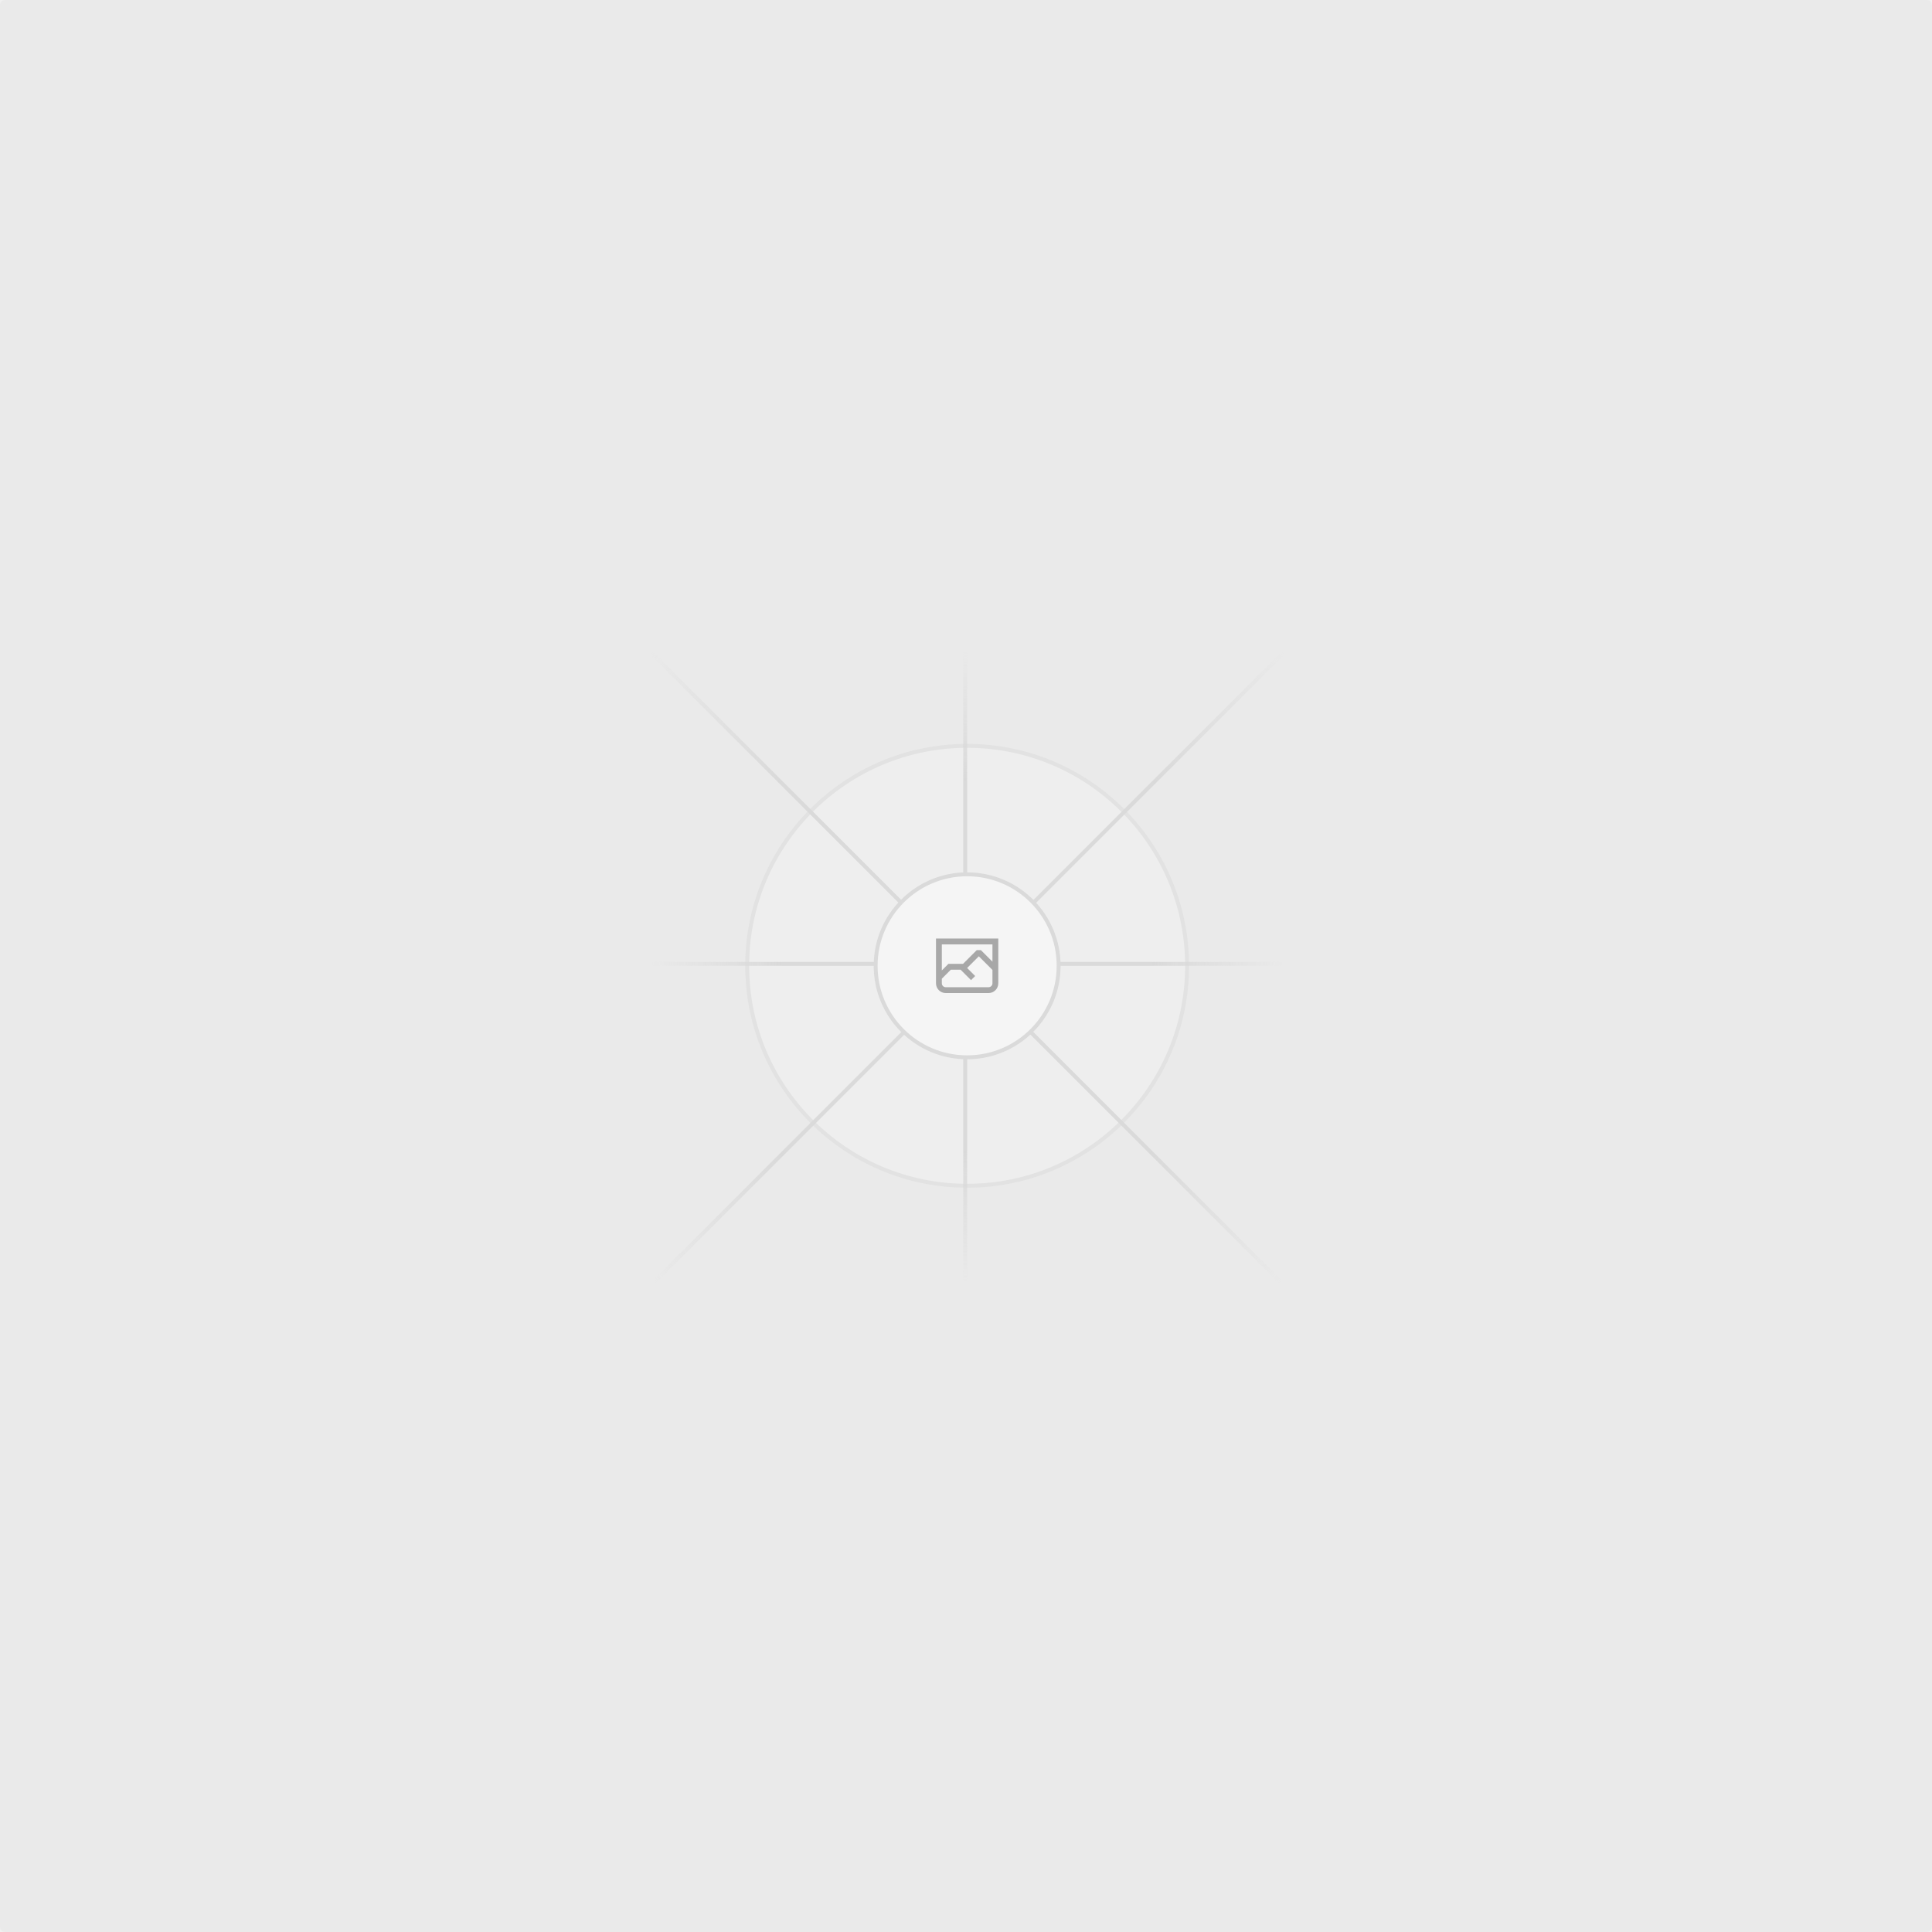
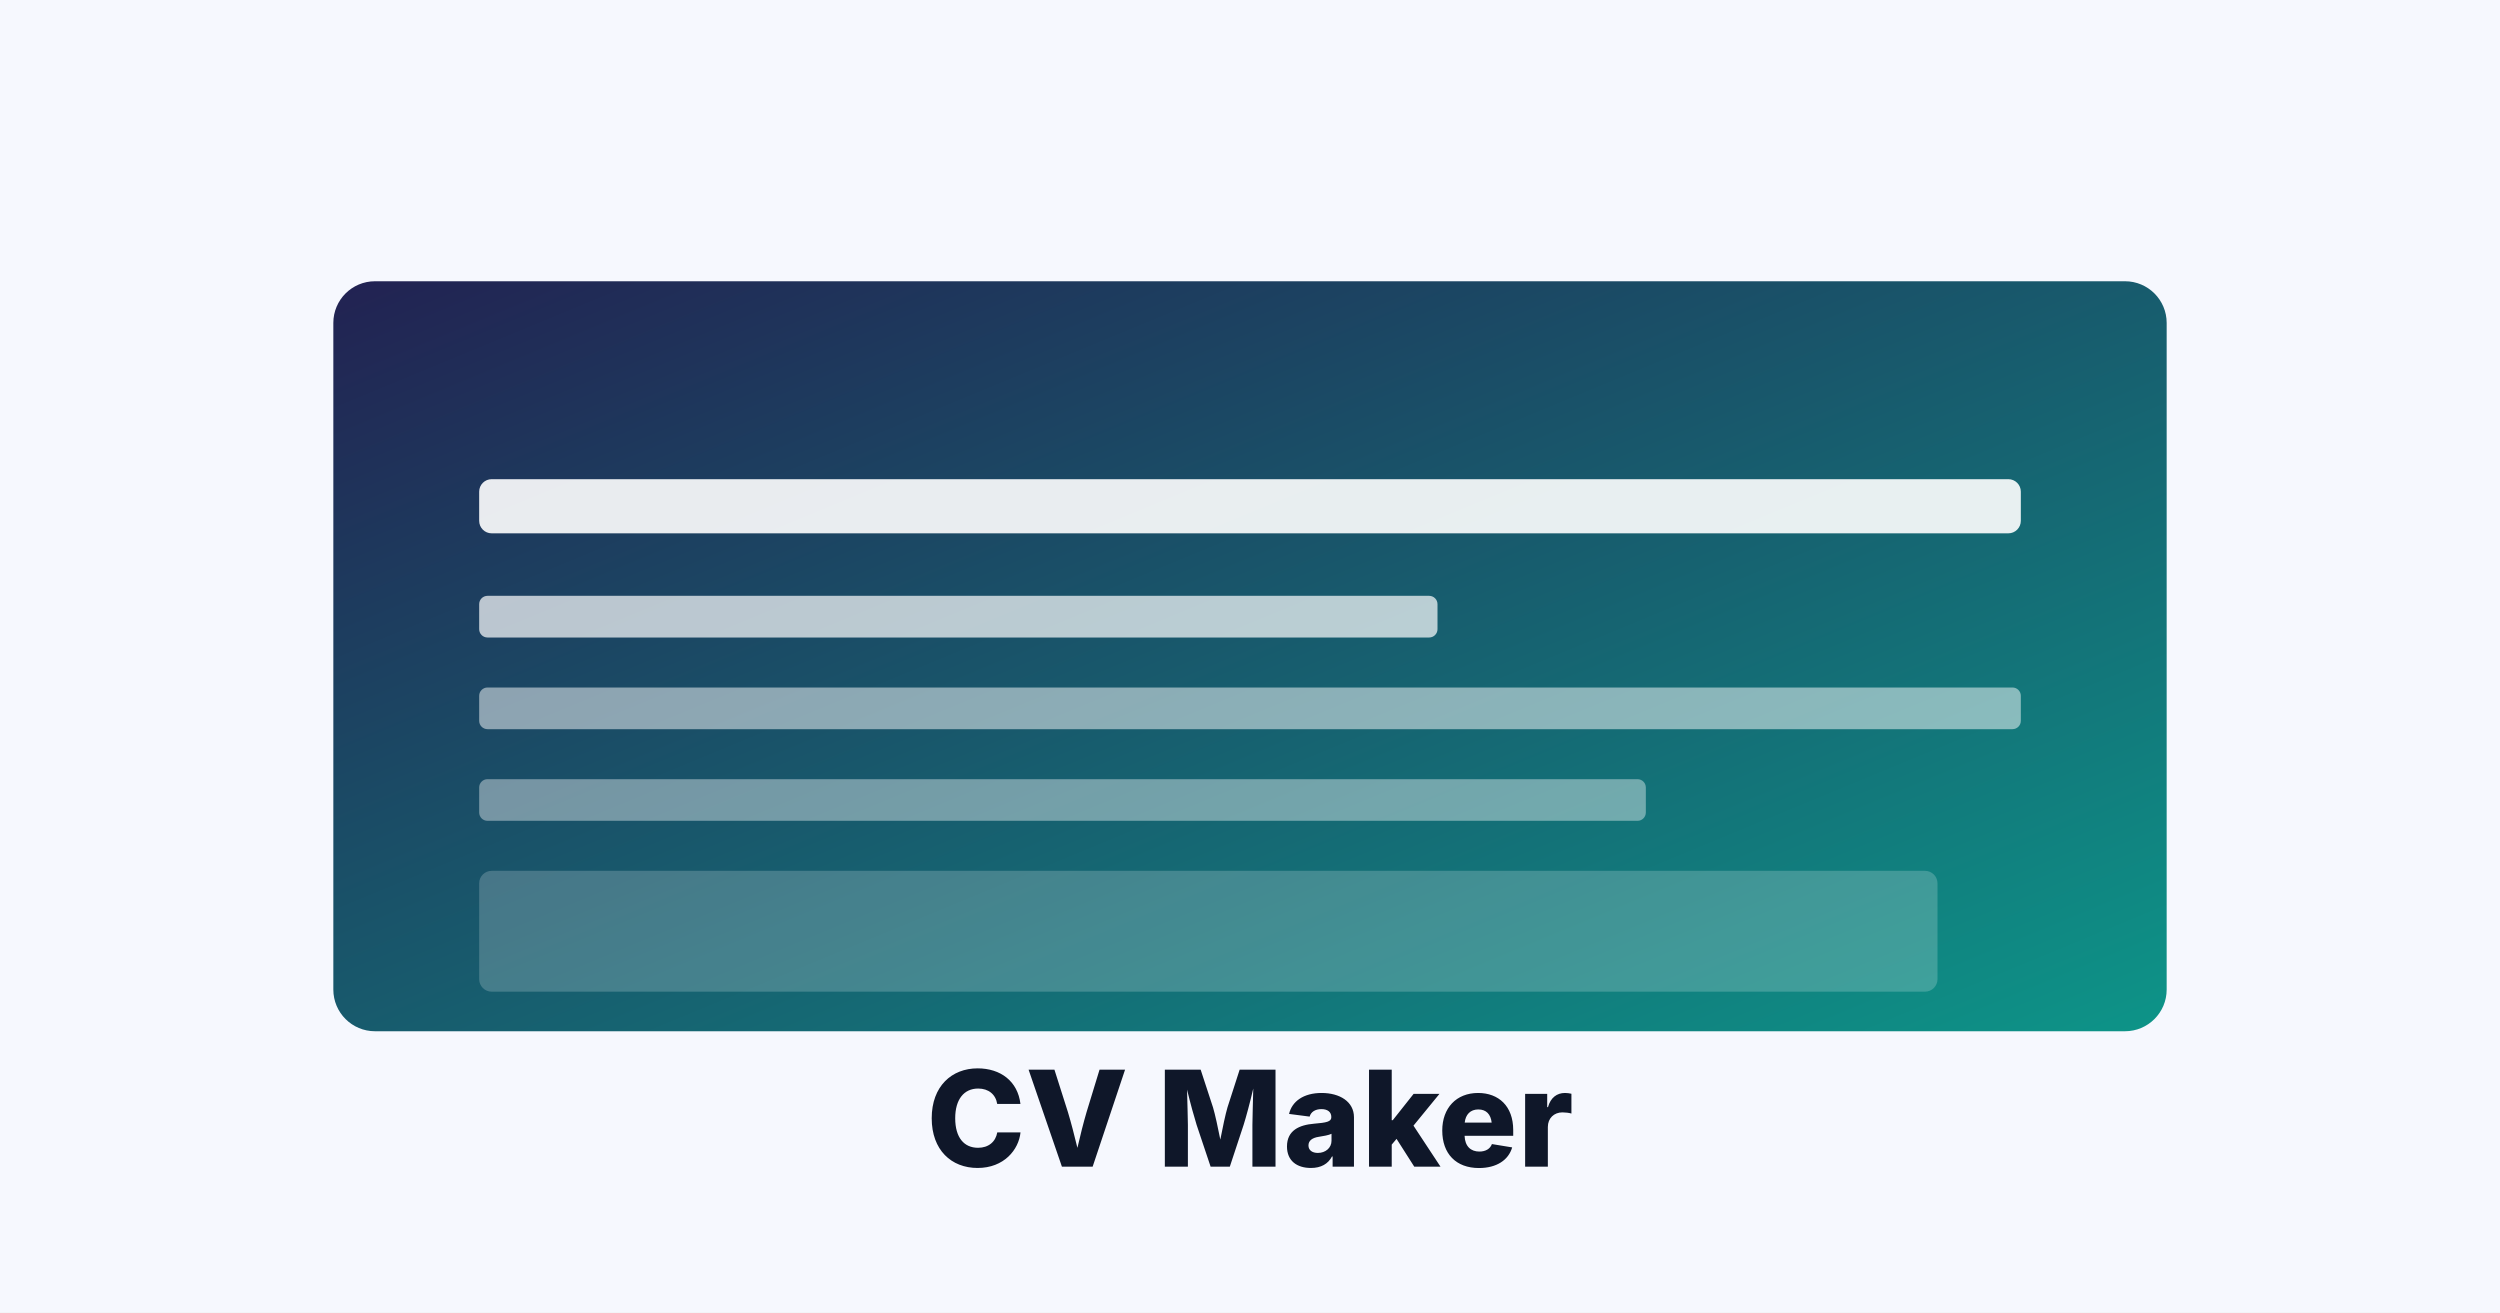
- <svg xmlns="http://www.w3.org/2000/svg" width="1200" height="1200" fill="none">
-   <rect width="1200" height="1200" fill="#EAEAEA" rx="3" />
-   <g opacity=".5">
-     <g opacity=".5">
-       <path fill="#FAFAFA" d="M600.709 736.5c-75.454 0-136.621-61.167-136.621-136.62 0-75.454 61.167-136.621 136.621-136.621 75.453 0 136.62 61.167 136.62 136.621 0 75.453-61.167 136.62-136.62 136.62Z" />
-       <path stroke="#C9C9C9" stroke-width="2.418" d="M600.709 736.5c-75.454 0-136.621-61.167-136.621-136.62 0-75.454 61.167-136.621 136.621-136.621 75.453 0 136.62 61.167 136.62 136.621 0 75.453-61.167 136.62-136.62 136.62Z" />
-     </g>
-     <path stroke="url(#a)" stroke-width="2.418" d="M0-1.209h553.581" transform="scale(1 -1) rotate(45 1163.11 91.165)" />
-     <path stroke="url(#b)" stroke-width="2.418" d="M404.846 598.671h391.726" />
-     <path stroke="url(#c)" stroke-width="2.418" d="M599.5 795.742V404.017" />
-     <path stroke="url(#d)" stroke-width="2.418" d="m795.717 796.597-391.441-391.44" />
-     <path fill="#fff" d="M600.709 656.704c-31.384 0-56.825-25.441-56.825-56.824 0-31.384 25.441-56.825 56.825-56.825 31.383 0 56.824 25.441 56.824 56.825 0 31.383-25.441 56.824-56.824 56.824Z" />
-     <g clip-path="url(#e)">
-       <path fill="#666" fill-rule="evenodd" d="M616.426 586.58h-31.434v16.176l3.553-3.554.531-.531h9.068l.074-.074 8.463-8.463h2.565l7.18 7.181V586.58Zm-15.715 14.654 3.698 3.699 1.283 1.282-2.565 2.565-1.282-1.283-5.2-5.199h-6.066l-5.514 5.514-.073.073v2.876a2.418 2.418 0 0 0 2.418 2.418h26.598a2.418 2.418 0 0 0 2.418-2.418v-8.317l-8.463-8.463-7.181 7.181-.071.072Zm-19.347 5.442v4.085a6.045 6.045 0 0 0 6.046 6.045h26.598a6.044 6.044 0 0 0 6.045-6.045v-7.108l1.356-1.355-1.282-1.283-.074-.073v-17.989h-38.689v23.43l-.146.146.146.147Z" clip-rule="evenodd" />
-     </g>
-     <path stroke="#C9C9C9" stroke-width="2.418" d="M600.709 656.704c-31.384 0-56.825-25.441-56.825-56.824 0-31.384 25.441-56.825 56.825-56.825 31.383 0 56.824 25.441 56.824 56.825 0 31.383-25.441 56.824-56.824 56.824Z" />
-   </g>
+ <svg xmlns="http://www.w3.org/2000/svg" viewBox="0 0 1200 630" width="1200" height="630">
+   <rect width="1200" height="630" fill="hsl(222 71% 98%)" />
  <defs>
-     <linearGradient id="a" x1="554.061" x2="-.48" y1=".083" y2=".087" gradientUnits="userSpaceOnUse">
-       <stop stop-color="#C9C9C9" stop-opacity="0" />
-       <stop offset=".208" stop-color="#C9C9C9" />
-       <stop offset=".792" stop-color="#C9C9C9" />
-       <stop offset="1" stop-color="#C9C9C9" stop-opacity="0" />
+     <linearGradient id="g" x1="0" y1="0" x2="1" y2="1">
+       <stop offset="0" stop-color="#222252" />
+       <stop offset="1" stop-color="#0d9488" />
    </linearGradient>
-     <linearGradient id="b" x1="796.912" x2="404.507" y1="599.963" y2="599.965" gradientUnits="userSpaceOnUse">
-       <stop stop-color="#C9C9C9" stop-opacity="0" />
-       <stop offset=".208" stop-color="#C9C9C9" />
-       <stop offset=".792" stop-color="#C9C9C9" />
-       <stop offset="1" stop-color="#C9C9C9" stop-opacity="0" />
-     </linearGradient>
-     <linearGradient id="c" x1="600.792" x2="600.794" y1="403.677" y2="796.082" gradientUnits="userSpaceOnUse">
-       <stop stop-color="#C9C9C9" stop-opacity="0" />
-       <stop offset=".208" stop-color="#C9C9C9" />
-       <stop offset=".792" stop-color="#C9C9C9" />
-       <stop offset="1" stop-color="#C9C9C9" stop-opacity="0" />
-     </linearGradient>
-     <linearGradient id="d" x1="404.85" x2="796.972" y1="403.903" y2="796.02" gradientUnits="userSpaceOnUse">
-       <stop stop-color="#C9C9C9" stop-opacity="0" />
-       <stop offset=".208" stop-color="#C9C9C9" />
-       <stop offset=".792" stop-color="#C9C9C9" />
-       <stop offset="1" stop-color="#C9C9C9" stop-opacity="0" />
-     </linearGradient>
-     <clipPath id="e">
-       <path fill="#fff" d="M581.364 580.535h38.689v38.689h-38.689z" />
-     </clipPath>
  </defs>
+   <rect x="160" y="135" width="880" height="360" rx="20" fill="url(#g)" />
+   <rect x="230" y="230" width="740" height="26" rx="6" fill="white" opacity="0.9" />
+   <rect x="230" y="286" width="460" height="20" rx="4" fill="white" opacity="0.7" />
+   <rect x="230" y="330" width="740" height="20" rx="4" fill="white" opacity="0.5" />
+   <rect x="230" y="374" width="560" height="20" rx="4" fill="white" opacity="0.4" />
+   <rect x="230" y="418" width="700" height="58" rx="6" fill="white" opacity="0.2" />
+   <text x="600" y="560" font-family="Inter, sans-serif" font-size="64" font-weight="800" fill="hsl(222 47% 11%)" text-anchor="middle">CV Maker</text>
</svg>
